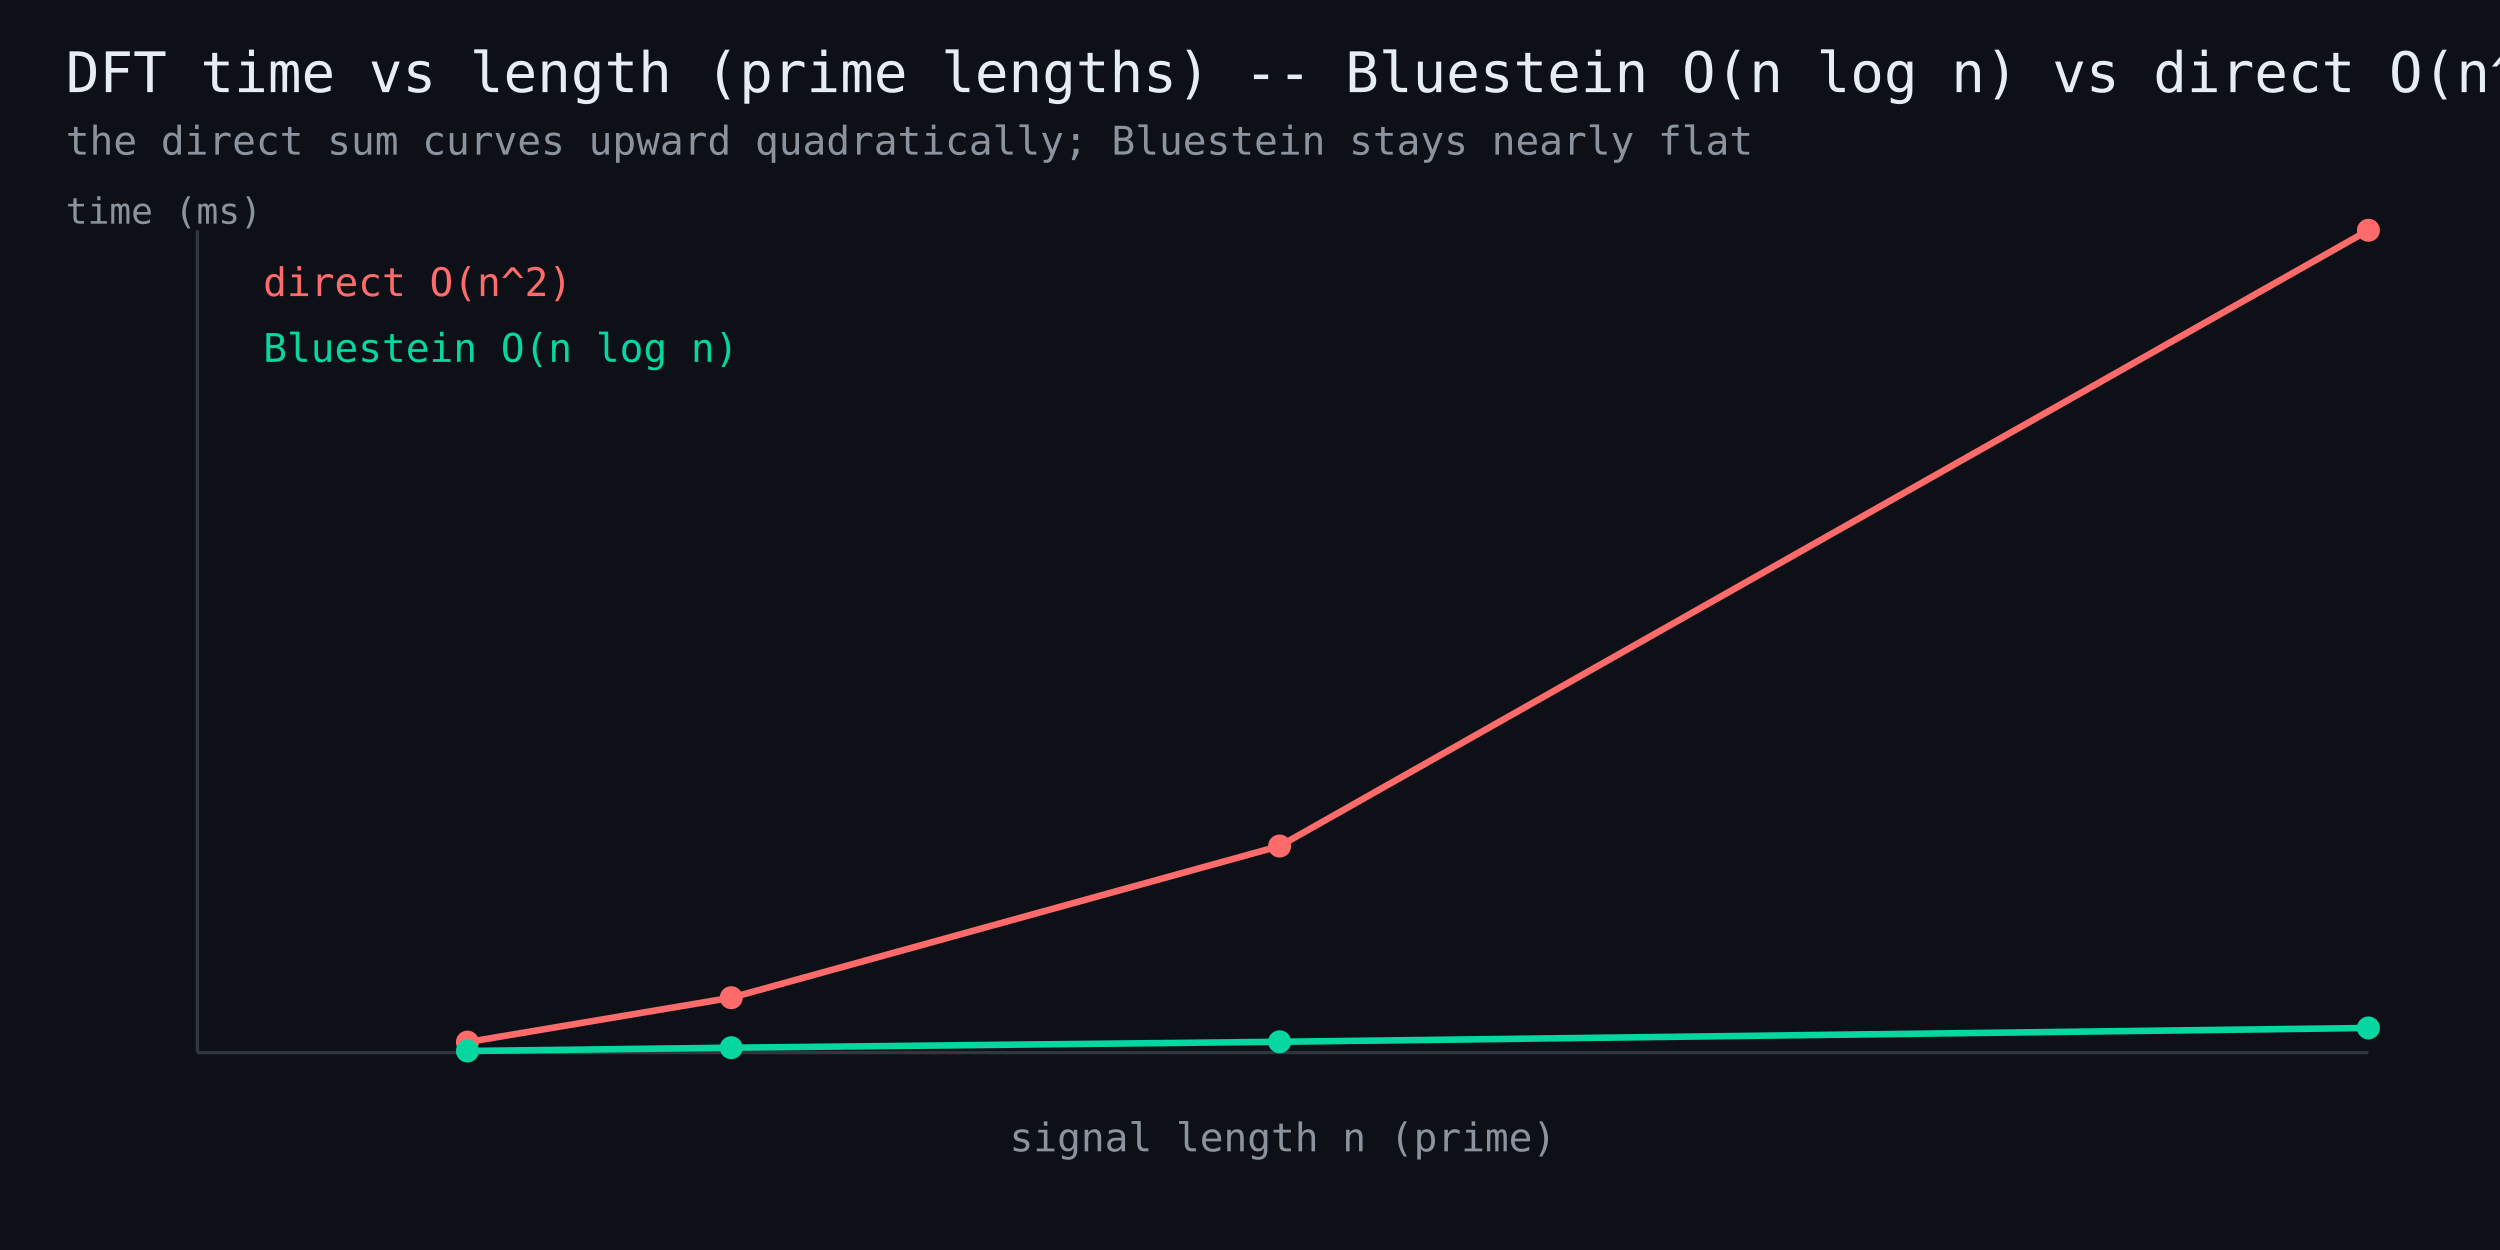
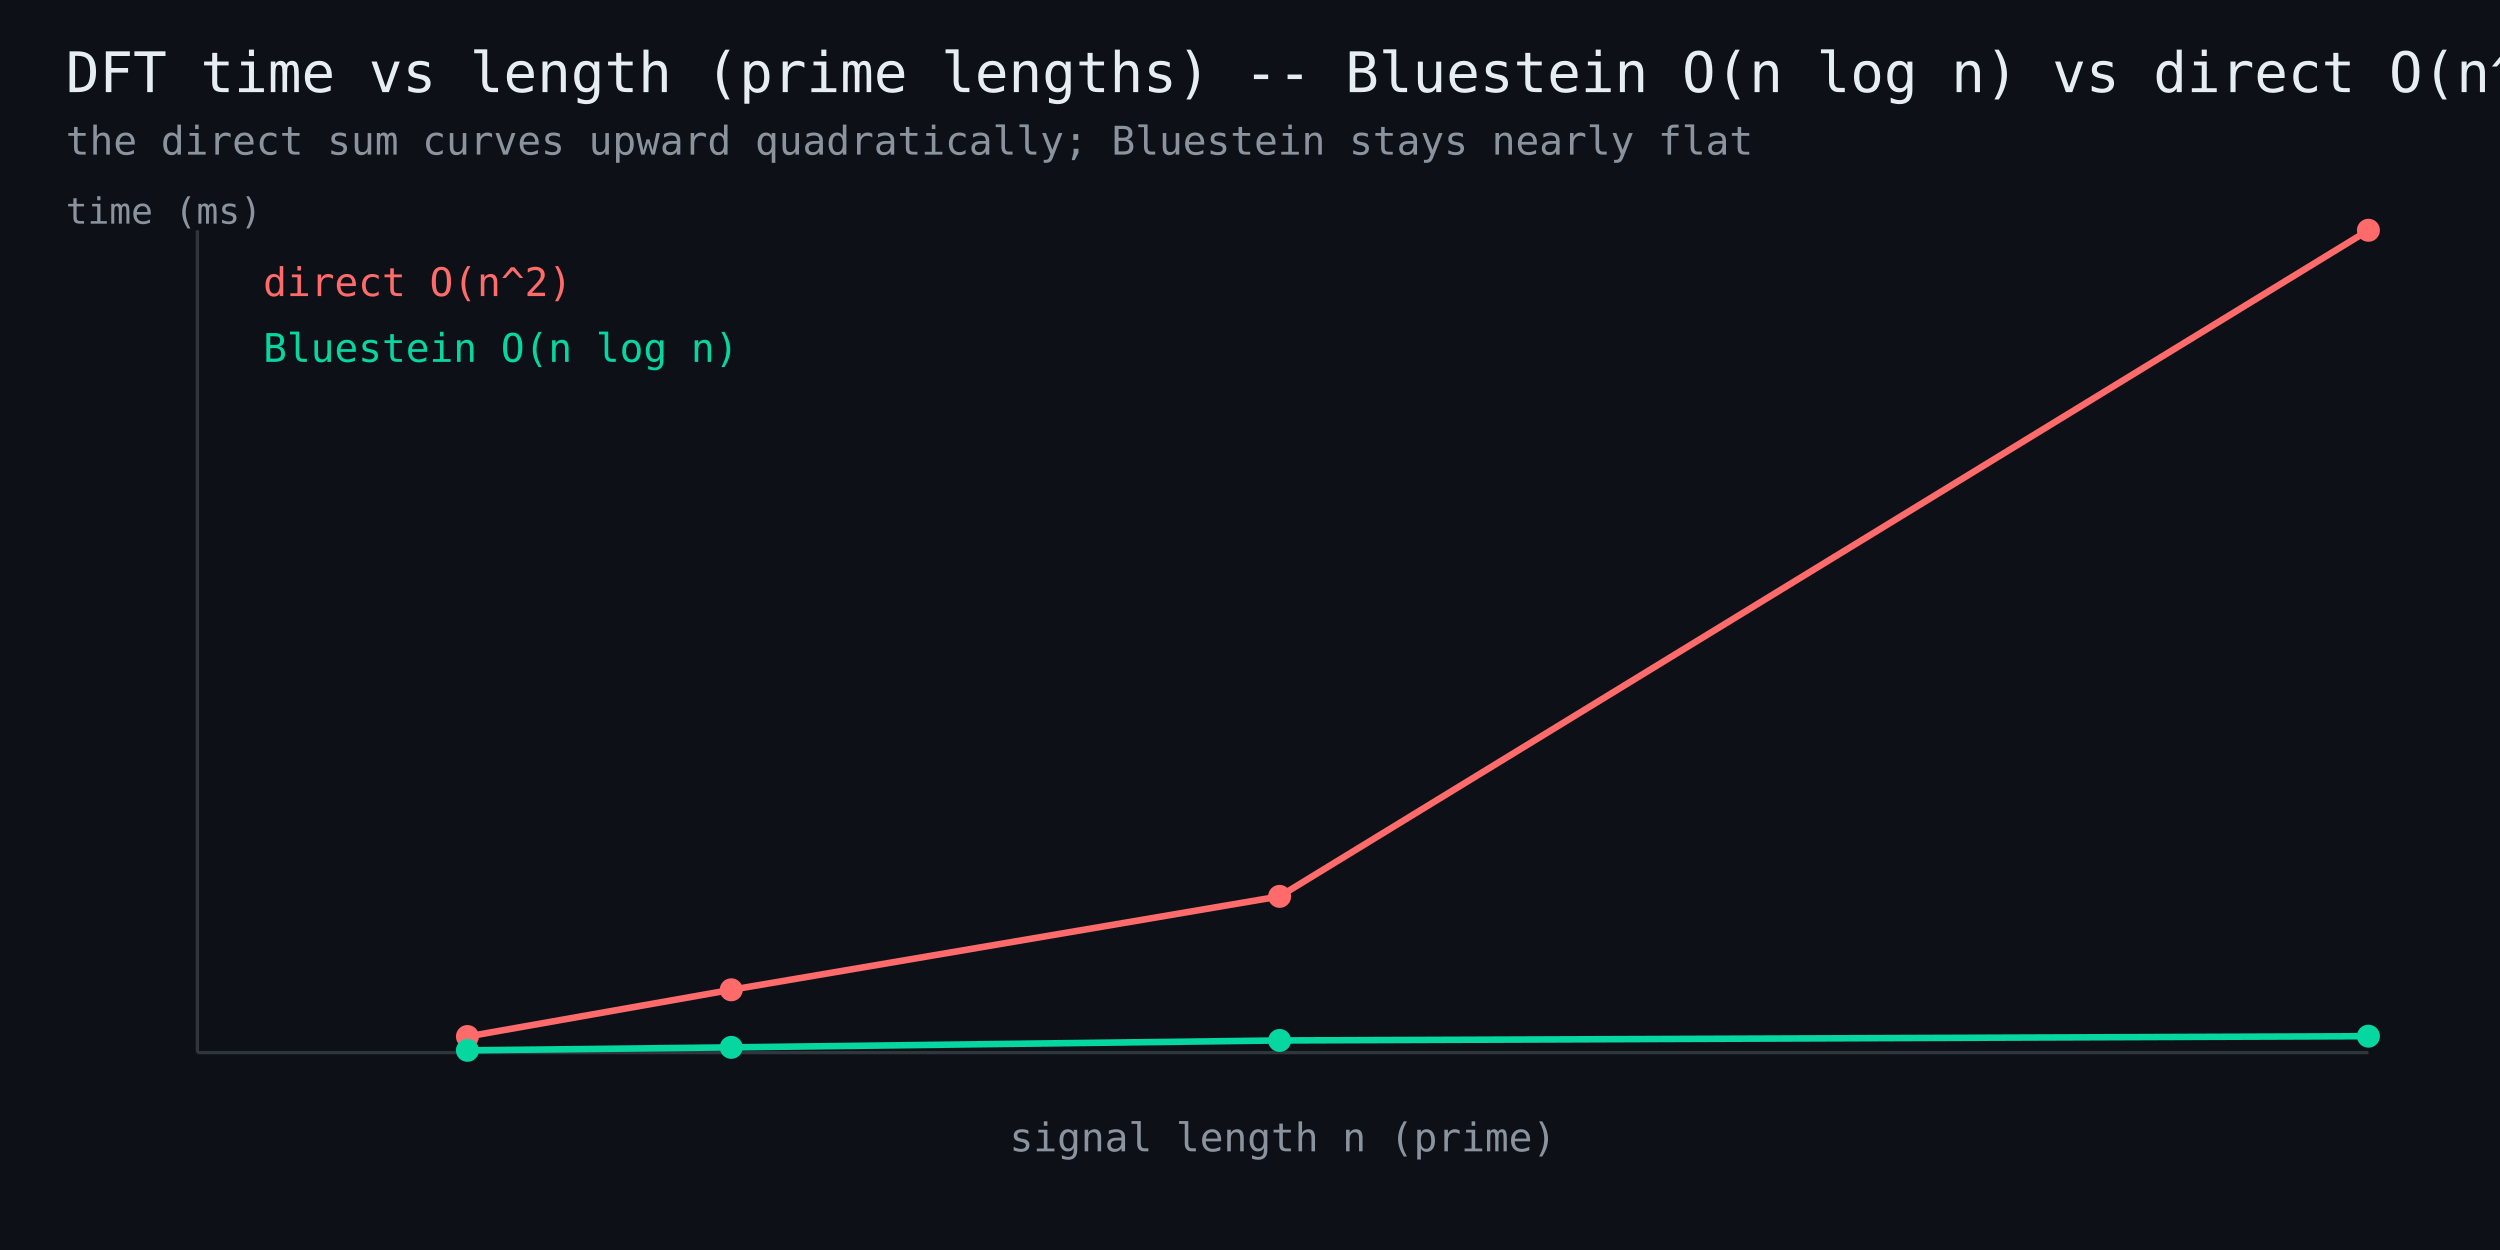
<svg xmlns="http://www.w3.org/2000/svg" width="760" height="380" viewBox="0 0 760 380" font-family="monospace">
  <rect width="760" height="380" fill="#0d1117" />
  <text x="20" y="28" fill="#e6edf3" font-size="17">DFT time vs length (prime lengths) -- Bluestein O(n log n) vs direct O(n^2)</text>
  <text x="20" y="47" fill="#8b949e" font-size="12">the direct sum curves upward quadratically; Bluestein stays nearly flat</text>
  <line x1="60" y1="320" x2="720" y2="320" stroke="#30363d" stroke-width="1" />
  <line x1="60" y1="320" x2="60" y2="70" stroke="#30363d" stroke-width="1" />
-   <polyline points="142.1,316.8 222.3,303.3 389.0,257.2 720.0,70.0" fill="none" stroke="#ff6b6b" stroke-width="2" />
-   <circle cx="142.1" cy="316.8" r="3.5" fill="#ff6b6b" />
-   <circle cx="222.3" cy="303.3" r="3.5" fill="#ff6b6b" />
-   <circle cx="389.0" cy="257.2" r="3.5" fill="#ff6b6b" />
+   <polyline points="142.1,315.1 222.3,300.9 389.0,272.5 720.0,70.0" fill="none" stroke="#ff6b6b" stroke-width="2" />
+   <circle cx="142.1" cy="315.1" r="3.5" fill="#ff6b6b" />
+   <circle cx="222.3" cy="300.9" r="3.5" fill="#ff6b6b" />
+   <circle cx="389.0" cy="272.5" r="3.5" fill="#ff6b6b" />
  <circle cx="720.0" cy="70.0" r="3.5" fill="#ff6b6b" />
  <text x="80" y="90" fill="#ff6b6b" font-size="12">direct O(n^2)</text>
-   <polyline points="142.1,319.5 222.3,318.5 389.0,316.7 720.0,312.5" fill="none" stroke="#06d6a0" stroke-width="2" />
-   <circle cx="142.1" cy="319.5" r="3.5" fill="#06d6a0" />
-   <circle cx="222.3" cy="318.5" r="3.5" fill="#06d6a0" />
-   <circle cx="389.0" cy="316.7" r="3.5" fill="#06d6a0" />
-   <circle cx="720.0" cy="312.5" r="3.5" fill="#06d6a0" />
+   <polyline points="142.1,319.3 222.3,318.4 389.0,316.3 720.0,315.0" fill="none" stroke="#06d6a0" stroke-width="2" />
+   <circle cx="142.1" cy="319.3" r="3.5" fill="#06d6a0" />
+   <circle cx="222.3" cy="318.4" r="3.5" fill="#06d6a0" />
+   <circle cx="389.0" cy="316.3" r="3.5" fill="#06d6a0" />
+   <circle cx="720.0" cy="315.0" r="3.5" fill="#06d6a0" />
  <text x="80" y="110" fill="#06d6a0" font-size="12">Bluestein O(n log n)</text>
  <text x="390" y="350" fill="#8b949e" font-size="12" text-anchor="middle">signal length n (prime)</text>
  <text x="20" y="68" fill="#8b949e" font-size="11">time (ms)</text>
</svg>
